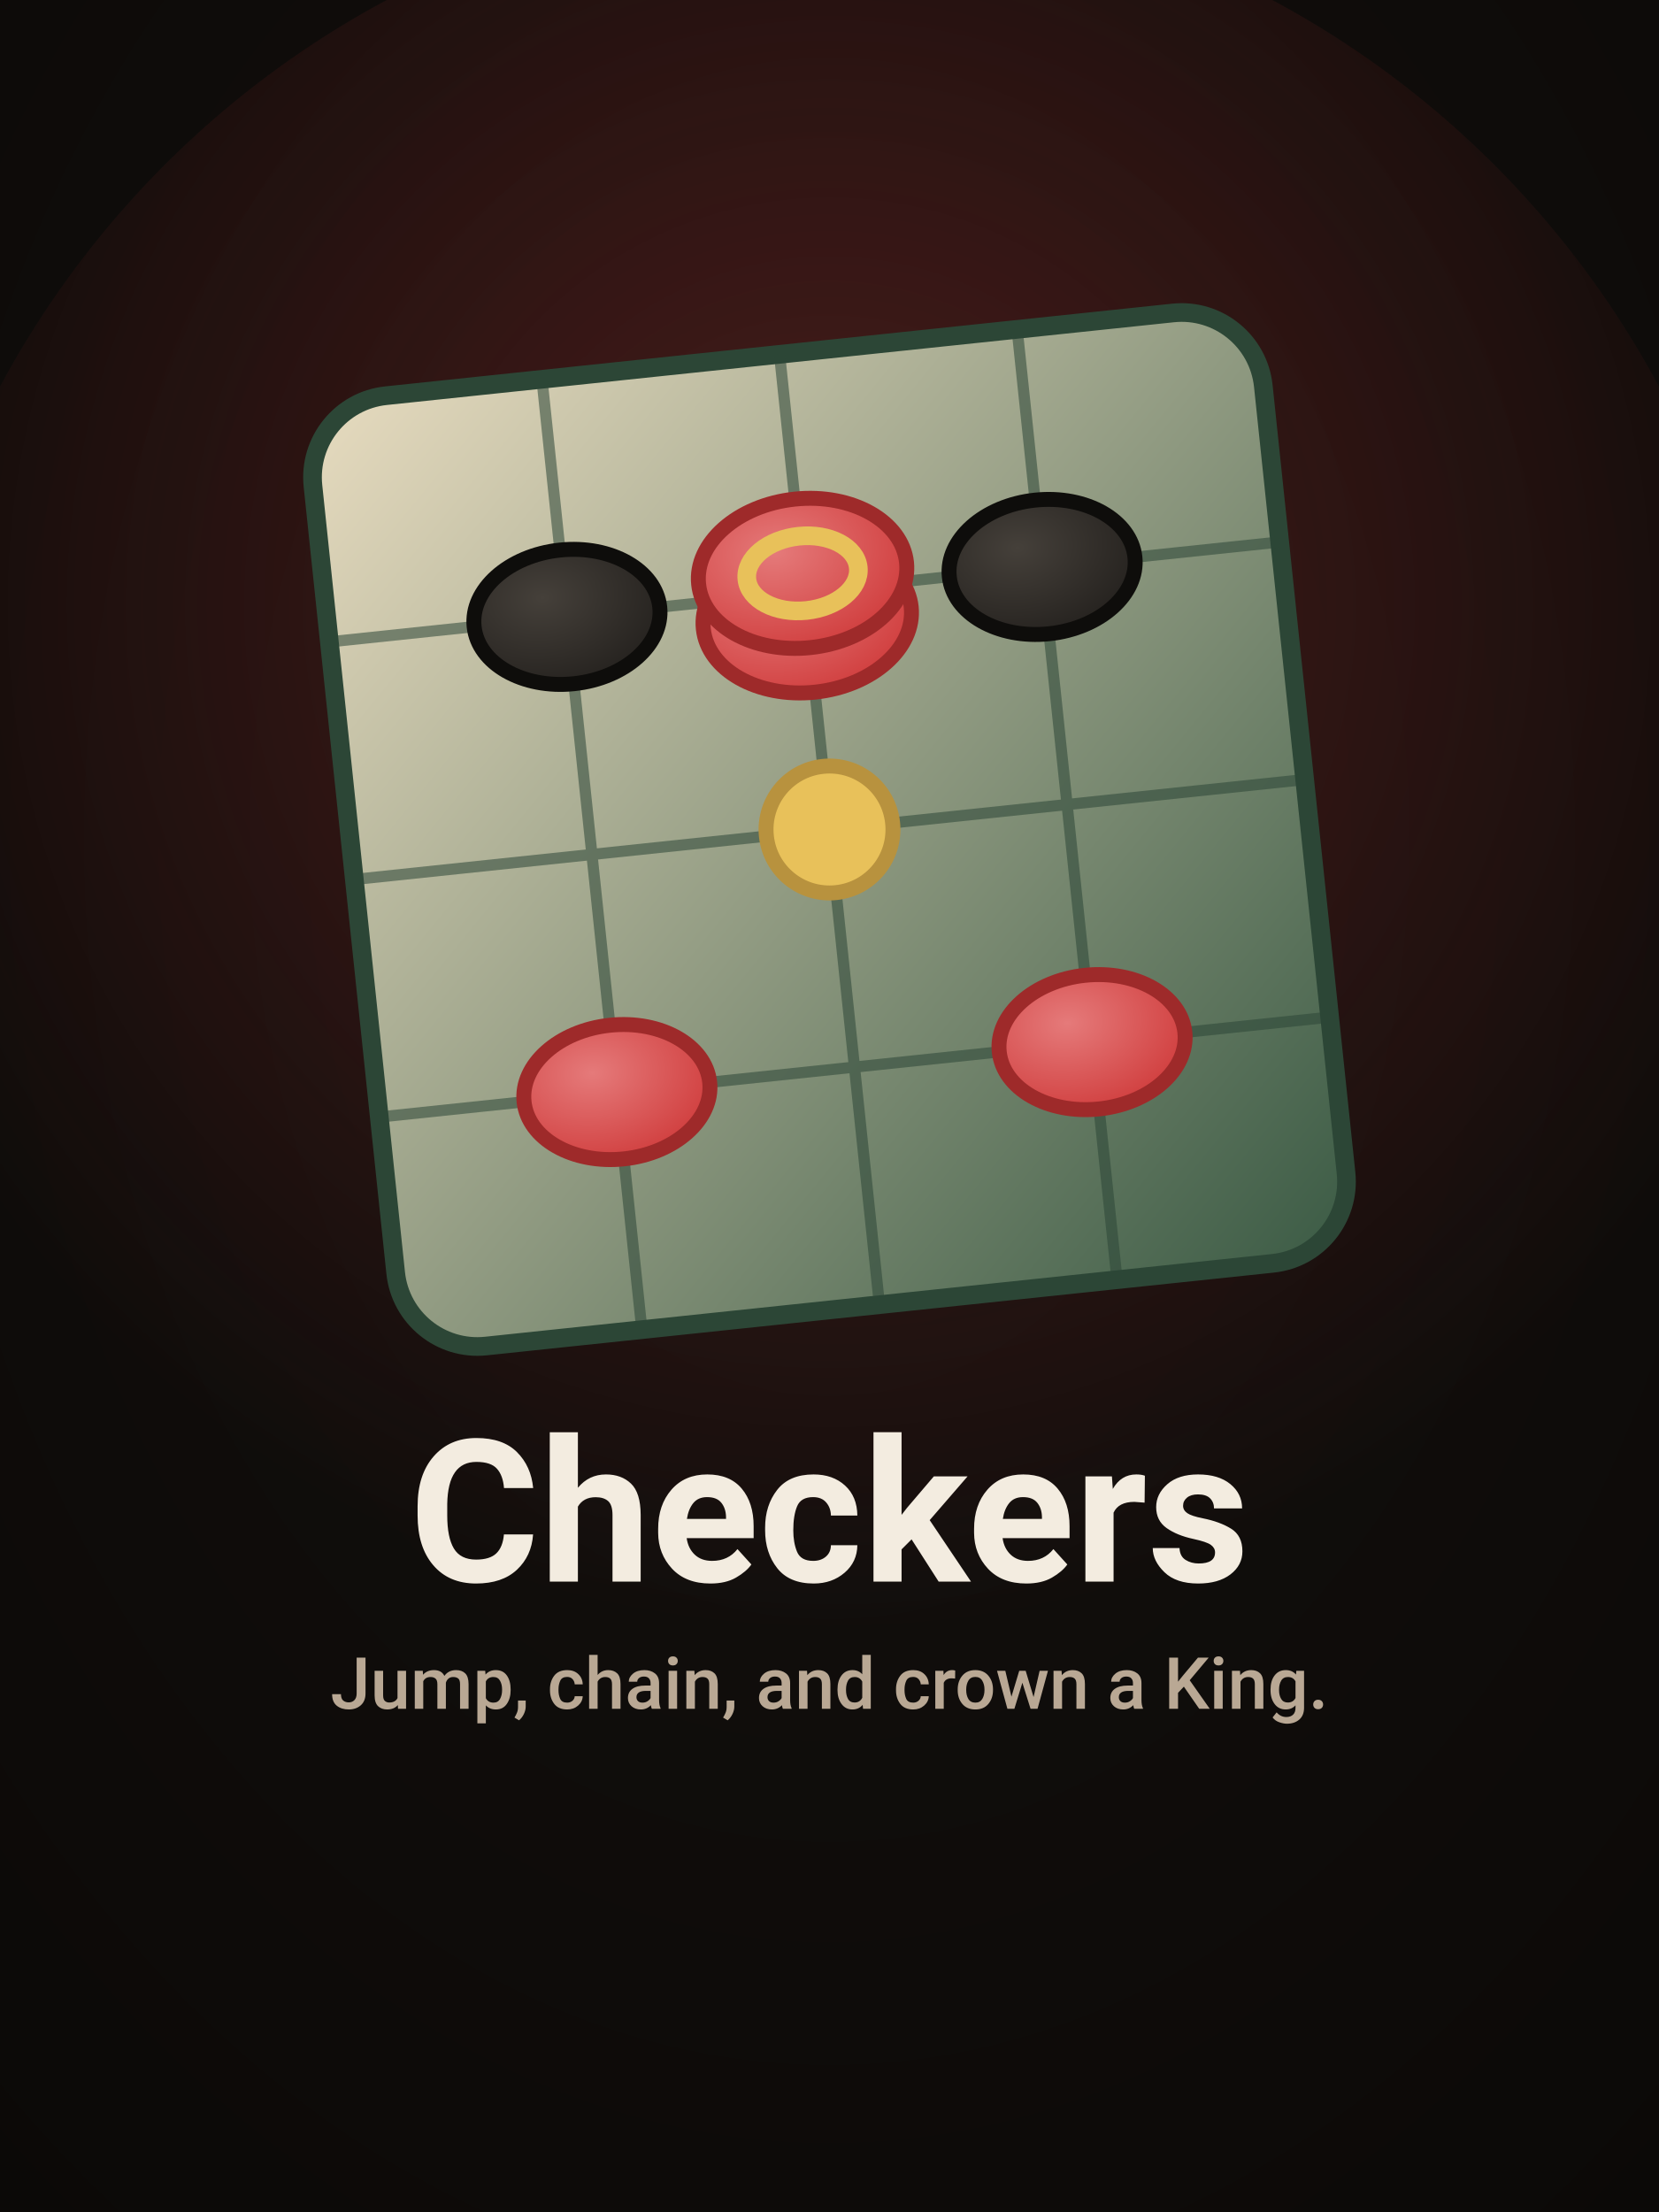
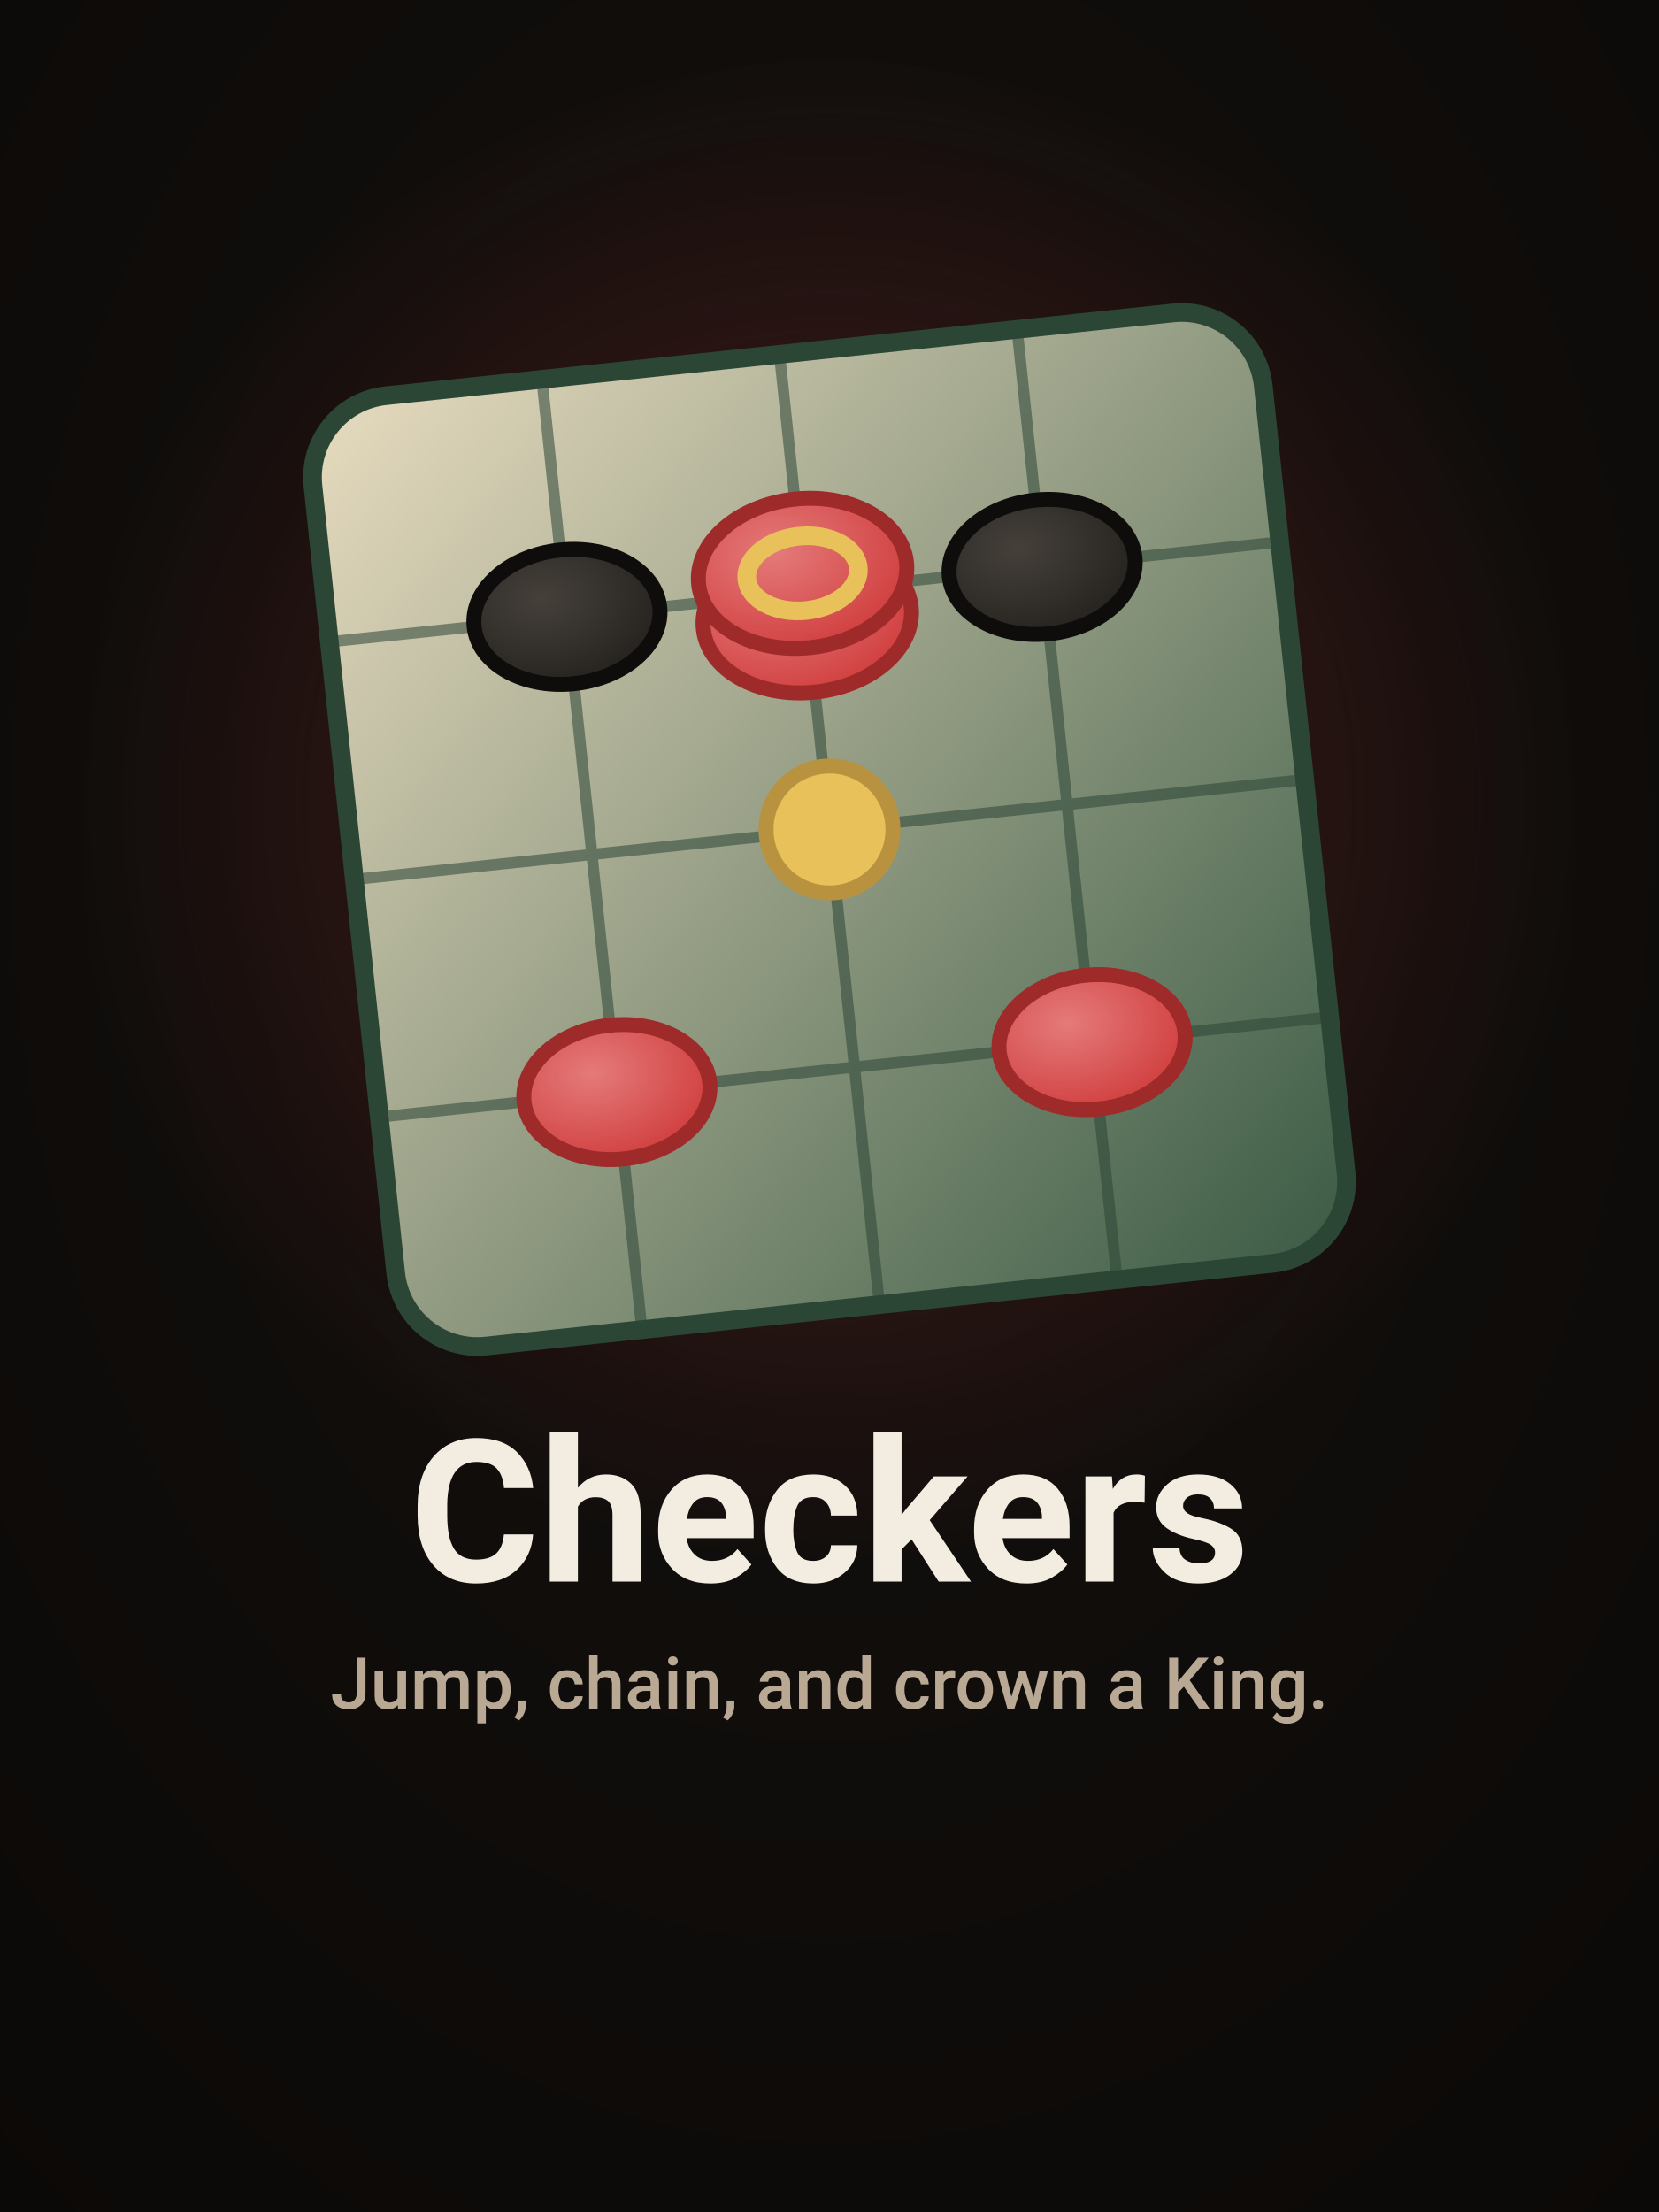
<svg xmlns="http://www.w3.org/2000/svg" viewBox="0 0 600 800" width="600" height="800" role="img" aria-label="Branch out Checkers">
  <defs>
    <radialGradient id="hckp-bg" cx="0.5" cy="0.38" r="0.9">
      <stop offset="0" stop-color="#14110f" />
      <stop offset="1" stop-color="#0a0806" />
    </radialGradient>
-     <radialGradient id="hckp-glow" cx="0.5" cy="0.38" r="0.55">
+     <radialGradient id="hckp-glow" cx="0.5" cy="0.5" r="0.46">
      <stop offset="0" stop-color="#cf3a3a" stop-opacity="0.30" />
      <stop offset="1" stop-color="#cf3a3a" stop-opacity="0" />
    </radialGradient>
    <linearGradient id="hckp-wood" x1="0" y1="0" x2="1" y2="1">
      <stop offset="0" stop-color="#e8dcc0" />
      <stop offset="1" stop-color="#3a5a44" />
    </linearGradient>
    <radialGradient id="hckp-violet" cx="0.38" cy="0.34" r="0.75">
      <stop offset="0" stop-color="#e57a7a" />
      <stop offset="1" stop-color="#cf3a3a" />
    </radialGradient>
    <radialGradient id="hckp-amber" cx="0.38" cy="0.34" r="0.75">
      <stop offset="0" stop-color="#45403a" />
      <stop offset="1" stop-color="#23201d" />
    </radialGradient>
  </defs>
  <rect width="600" height="800" fill="url(#hckp-bg)" />
-   <circle cx="300" cy="300" r="340" fill="url(#hckp-glow)" />
+   <circle cx="300" cy="290" r="300" fill="url(#hckp-glow)" />
  <g transform="translate(300 300) scale(1.35) rotate(-6) translate(-580 -225)">
    <rect x="452" y="97" width="256" height="256" rx="22" fill="url(#hckp-wood)" stroke="#2c4636" stroke-width="5" />
    <g stroke="#2c4636" stroke-width="3" opacity="0.55">
      <line x1="516" y1="97" x2="516" y2="353" />
      <line x1="580" y1="97" x2="580" y2="353" />
      <line x1="644" y1="97" x2="644" y2="353" />
      <line x1="452" y1="161" x2="708" y2="161" />
      <line x1="452" y1="225" x2="708" y2="225" />
      <line x1="452" y1="289" x2="708" y2="289" />
    </g>
    <ellipse cx="516" cy="161" rx="25" ry="18" fill="url(#hckp-amber)" stroke="#0e0d0b" stroke-width="4" />
    <ellipse cx="644" cy="161" rx="25" ry="18" fill="url(#hckp-amber)" stroke="#0e0d0b" stroke-width="4" />
    <g transform="translate(580 161)">
      <ellipse cx="0" cy="7" rx="28" ry="20" fill="url(#hckp-violet)" stroke="#9e2a2a" stroke-width="4" />
      <ellipse cx="0" cy="-5" rx="28" ry="20" fill="url(#hckp-violet)" stroke="#9e2a2a" stroke-width="4" />
      <ellipse cx="0" cy="-5" rx="15" ry="10" fill="none" stroke="#e8c15a" stroke-width="5" />
    </g>
    <circle cx="580" cy="225" r="17" fill="#e8c15a" stroke="#b8923e" stroke-width="4" />
    <ellipse cx="516" cy="289" rx="25" ry="18" fill="url(#hckp-violet)" stroke="#9e2a2a" stroke-width="4" />
    <ellipse cx="644" cy="289" rx="25" ry="18" fill="url(#hckp-violet)" stroke="#9e2a2a" stroke-width="4" />
  </g>
  <text x="300" y="572" text-anchor="middle" font-family="-apple-system, BlinkMacSystemFont, 'Segoe UI', Roboto, sans-serif" font-size="72" font-weight="700" fill="#f3ece0">Checkers</text>
  <text x="300" y="618" text-anchor="middle" font-family="-apple-system, BlinkMacSystemFont, 'Segoe UI', Roboto, sans-serif" font-size="26" font-weight="500" fill="#b9a894">Jump, chain, and crown a King.</text>
</svg>
